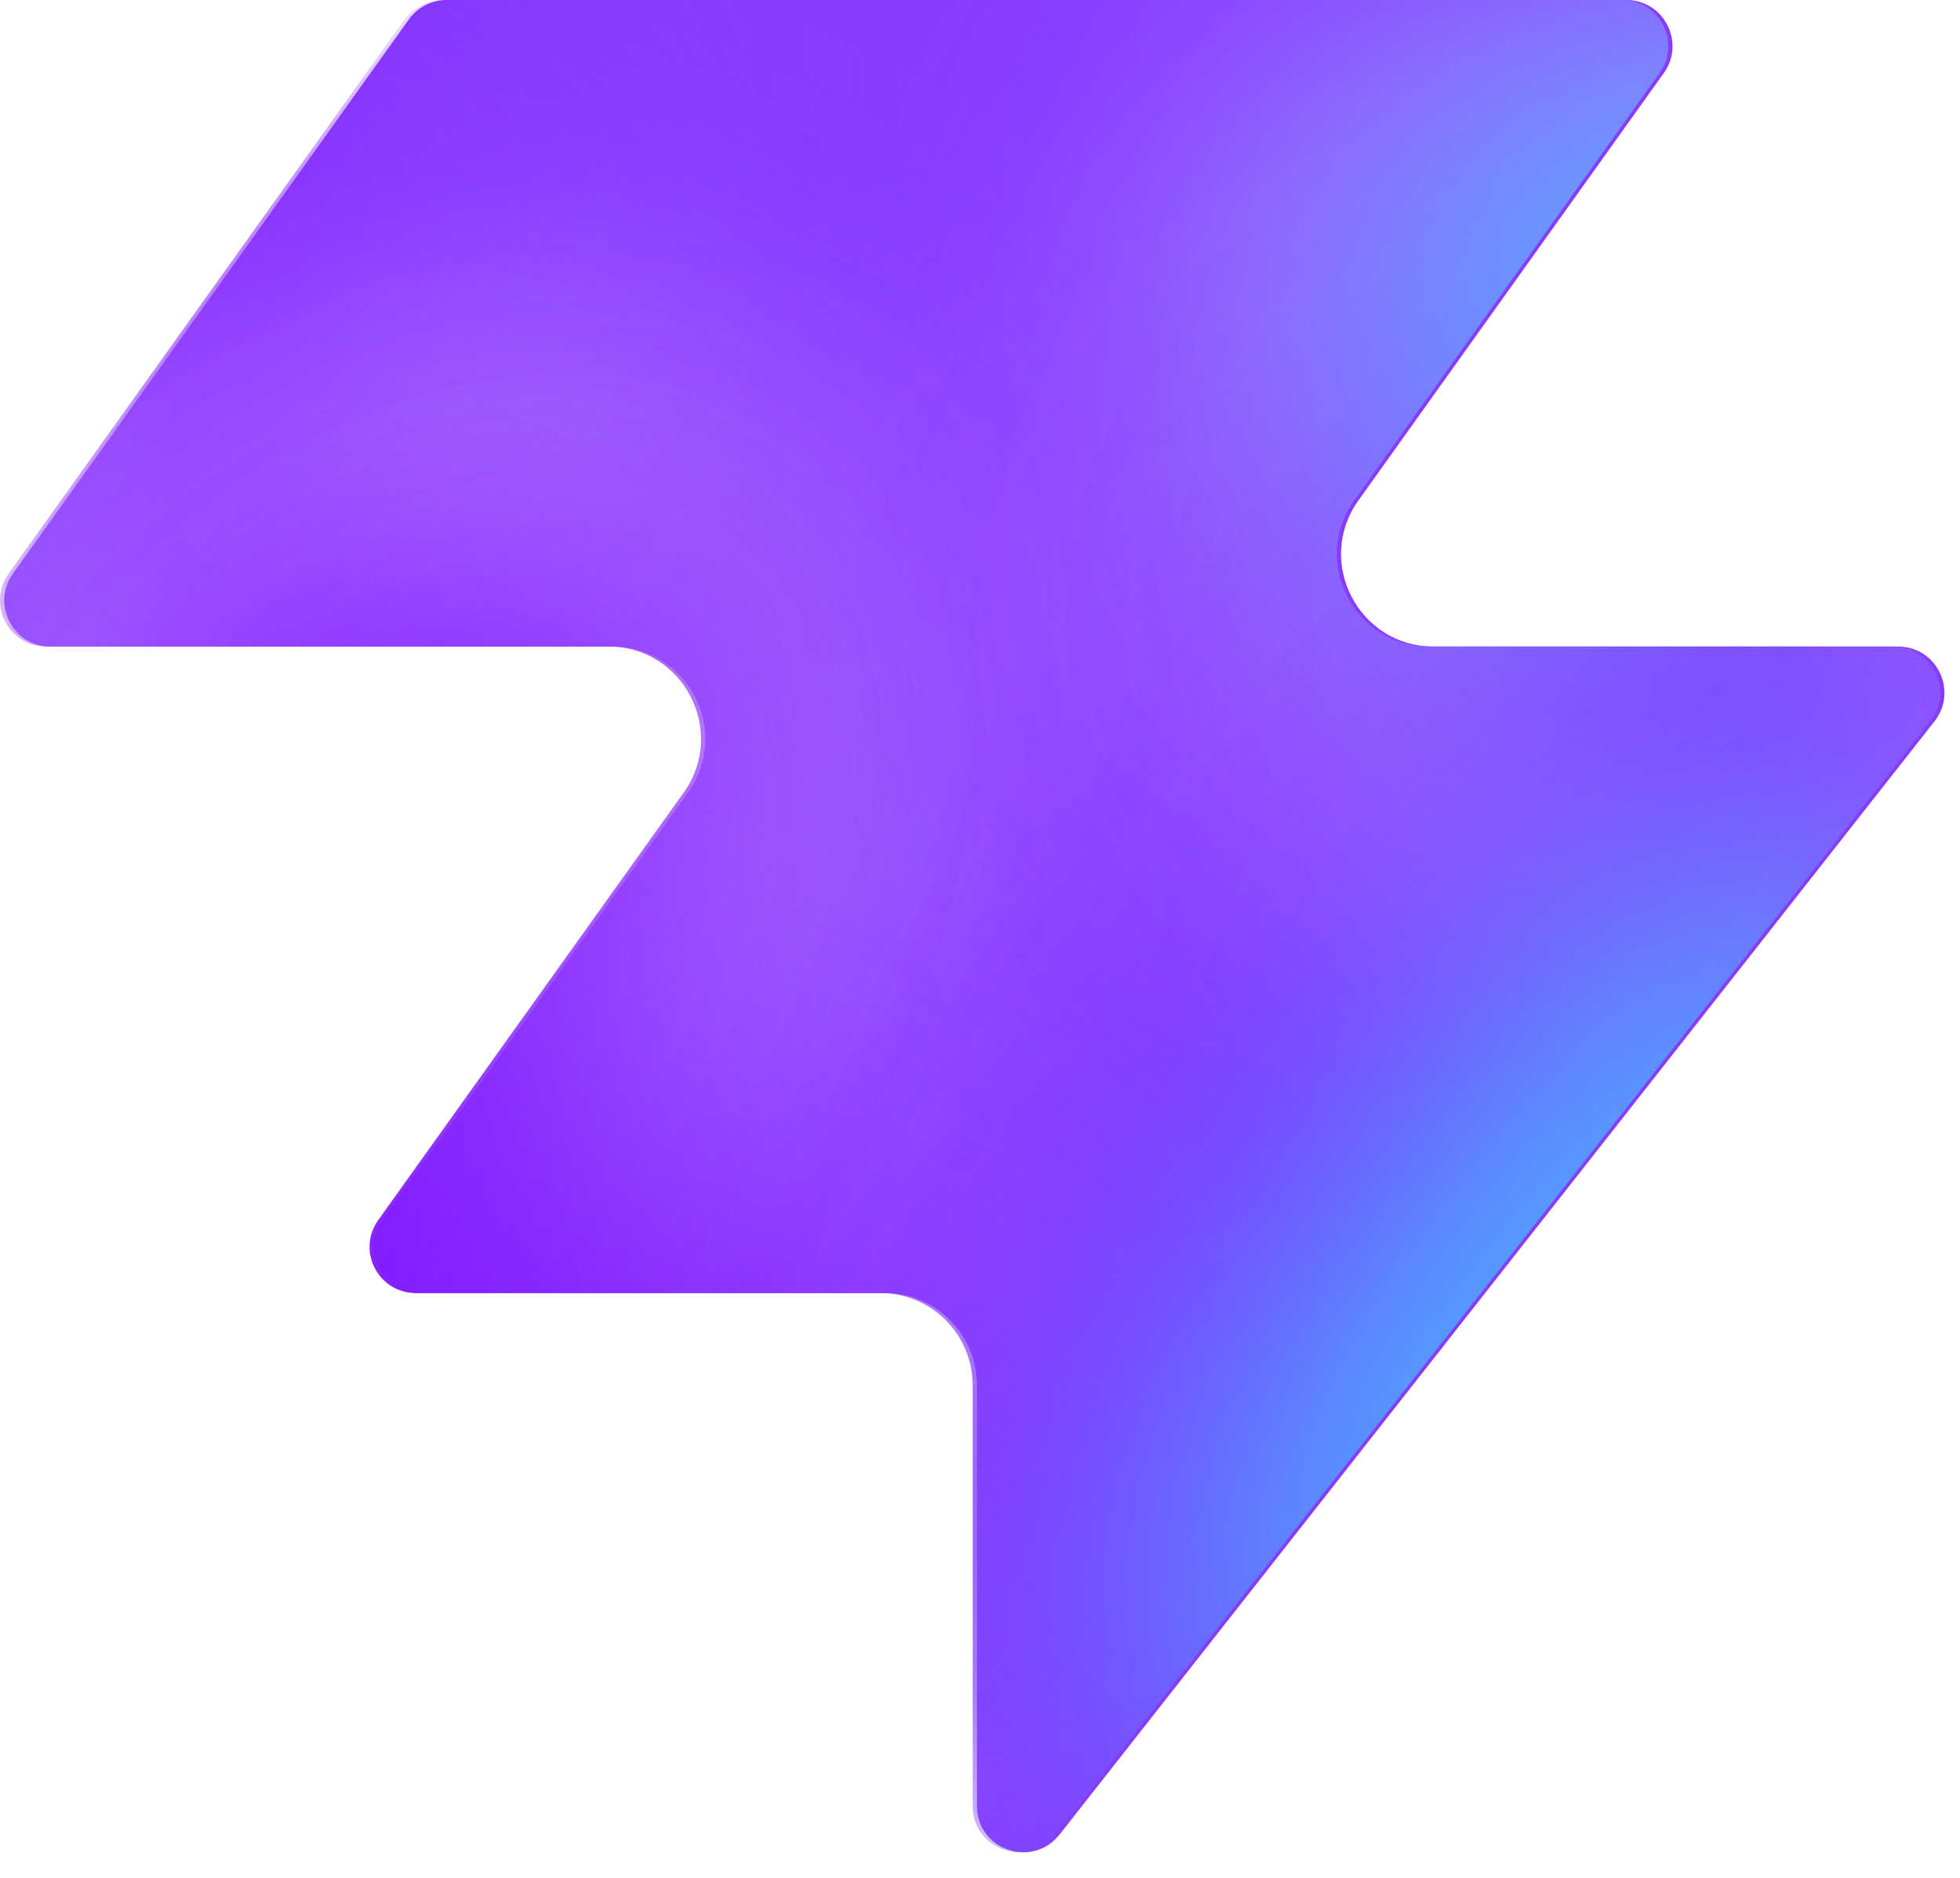
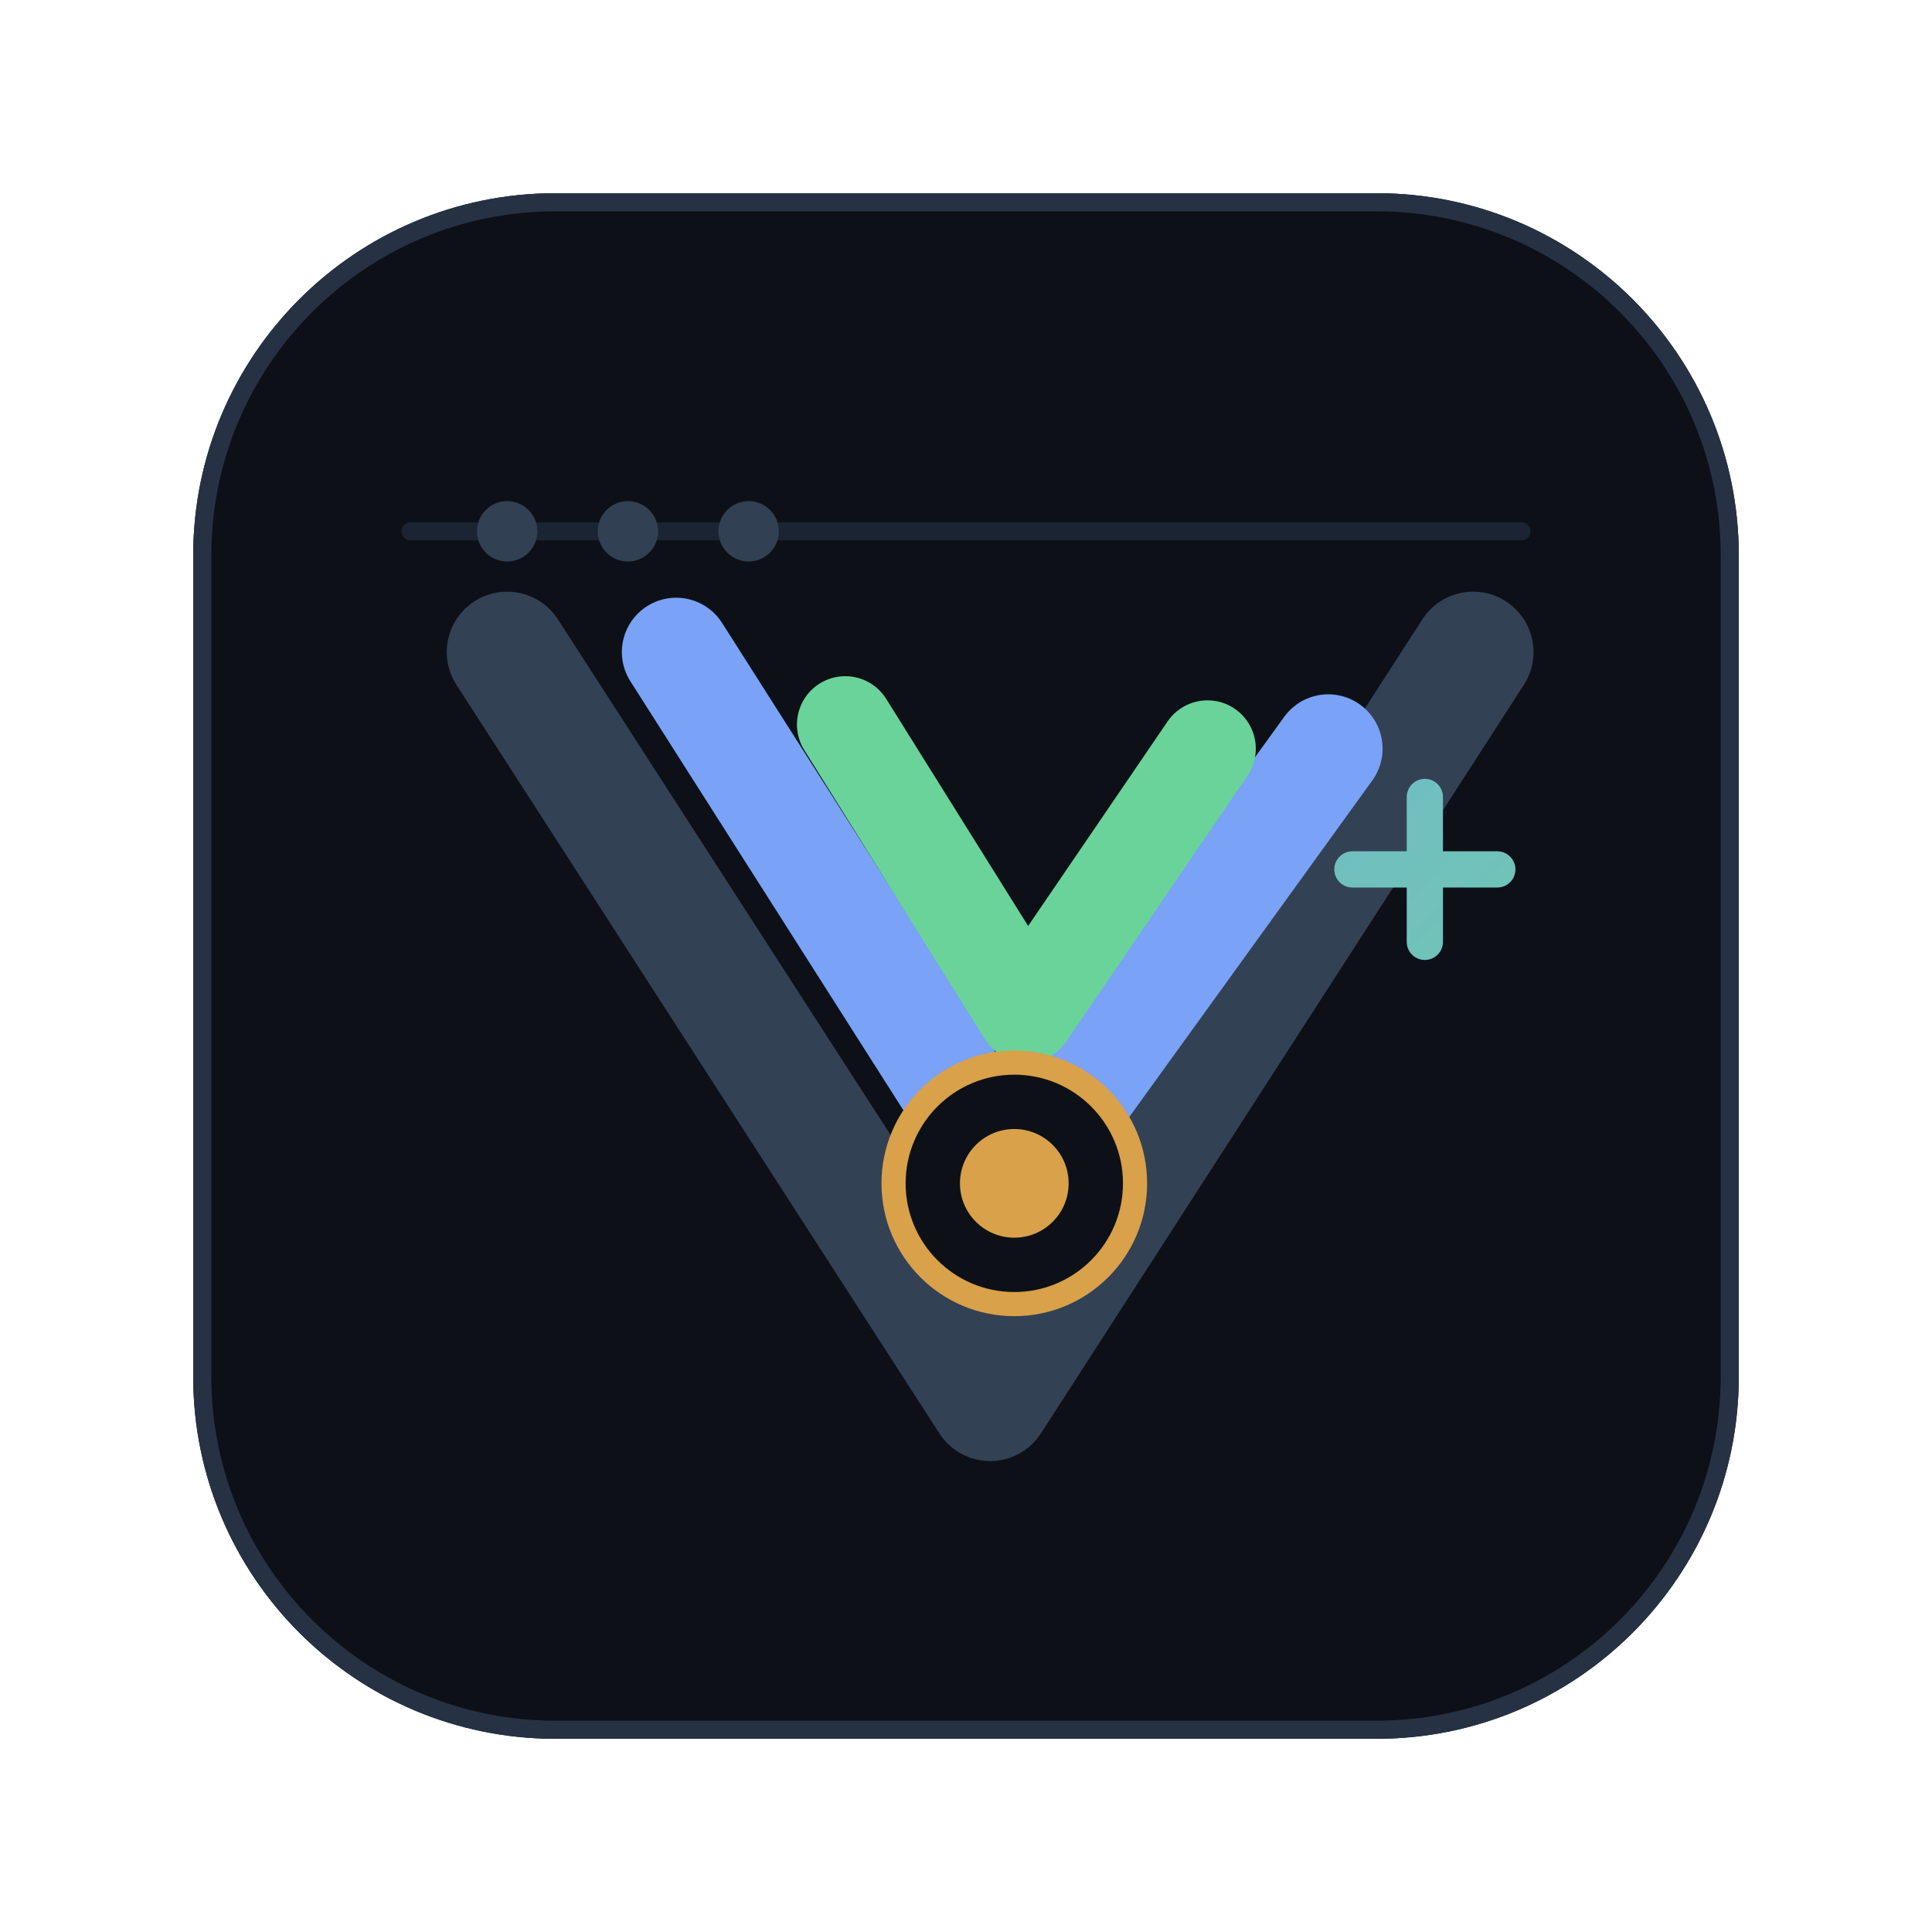
- <svg xmlns="http://www.w3.org/2000/svg" width="48" height="46" fill="none" viewBox="0 0 48 46">
-   <path fill="#863bff" d="M25.946 44.938c-.664.845-2.021.375-2.021-.698V33.937a2.26 2.26 0 0 0-2.262-2.262H10.287c-.92 0-1.456-1.04-.92-1.788l7.48-10.471c1.07-1.497 0-3.578-1.842-3.578H1.237c-.92 0-1.456-1.04-.92-1.788L10.013.474c.214-.297.556-.474.92-.474h28.894c.92 0 1.456 1.04.92 1.788l-7.48 10.471c-1.07 1.498 0 3.579 1.842 3.579h11.377c.943 0 1.473 1.088.89 1.83L25.947 44.94z" style="fill:#863bff;fill:color(display-p3 .525 .23 1);fill-opacity:1" />
-   <mask id="a" width="48" height="46" x="0" y="0" maskUnits="userSpaceOnUse" style="mask-type:alpha">
-     <path fill="#000" d="M25.842 44.938c-.664.844-2.021.375-2.021-.698V33.937a2.26 2.26 0 0 0-2.262-2.262H10.183c-.92 0-1.456-1.04-.92-1.788l7.48-10.471c1.07-1.498 0-3.579-1.842-3.579H1.133c-.92 0-1.456-1.04-.92-1.787L9.91.473c.214-.297.556-.474.92-.474h28.894c.92 0 1.456 1.04.92 1.788l-7.48 10.471c-1.07 1.498 0 3.578 1.842 3.578h11.377c.943 0 1.473 1.088.89 1.832L25.843 44.94z" style="fill:#000;fill-opacity:1" />
-   </mask>
-   <g mask="url(#a)">
-     <g filter="url(#b)">
-       <ellipse cx="5.508" cy="14.704" fill="#ede6ff" rx="5.508" ry="14.704" style="fill:#ede6ff;fill:color(display-p3 .927 .903 1);fill-opacity:1" transform="matrix(.00324 1 1 -.00324 -4.47 31.516)" />
-     </g>
-     <g filter="url(#c)">
-       <ellipse cx="10.399" cy="29.851" fill="#ede6ff" rx="10.399" ry="29.851" style="fill:#ede6ff;fill:color(display-p3 .927 .903 1);fill-opacity:1" transform="matrix(.00324 1 1 -.00324 -39.328 7.883)" />
-     </g>
-     <g filter="url(#d)">
-       <ellipse cx="5.508" cy="30.487" fill="#7e14ff" rx="5.508" ry="30.487" style="fill:#7e14ff;fill:color(display-p3 .492 .077 1);fill-opacity:1" transform="rotate(89.814 -25.913 -14.639)scale(1 -1)" />
-     </g>
-     <g filter="url(#e)">
-       <ellipse cx="5.508" cy="30.599" fill="#7e14ff" rx="5.508" ry="30.599" style="fill:#7e14ff;fill:color(display-p3 .492 .077 1);fill-opacity:1" transform="rotate(89.814 -32.644 -3.334)scale(1 -1)" />
-     </g>
-     <g filter="url(#f)">
-       <ellipse cx="5.508" cy="30.599" fill="#7e14ff" rx="5.508" ry="30.599" style="fill:#7e14ff;fill:color(display-p3 .492 .077 1);fill-opacity:1" transform="matrix(.00324 1 1 -.00324 -34.34 30.47)" />
-     </g>
-     <g filter="url(#g)">
-       <ellipse cx="14.072" cy="22.078" fill="#ede6ff" rx="14.072" ry="22.078" style="fill:#ede6ff;fill:color(display-p3 .927 .903 1);fill-opacity:1" transform="rotate(93.35 24.506 48.493)scale(-1 1)" />
-     </g>
-     <g filter="url(#h)">
-       <ellipse cx="3.47" cy="21.501" fill="#7e14ff" rx="3.47" ry="21.501" style="fill:#7e14ff;fill:color(display-p3 .492 .077 1);fill-opacity:1" transform="rotate(89.009 28.708 47.59)scale(-1 1)" />
-     </g>
-     <g filter="url(#i)">
-       <ellipse cx="3.47" cy="21.501" fill="#7e14ff" rx="3.47" ry="21.501" style="fill:#7e14ff;fill:color(display-p3 .492 .077 1);fill-opacity:1" transform="rotate(89.009 28.708 47.59)scale(-1 1)" />
-     </g>
-     <g filter="url(#j)">
-       <ellipse cx=".387" cy="8.972" fill="#7e14ff" rx="4.407" ry="29.108" style="fill:#7e14ff;fill:color(display-p3 .492 .077 1);fill-opacity:1" transform="rotate(39.51 .387 8.972)" />
-     </g>
-     <g filter="url(#k)">
-       <ellipse cx="47.523" cy="-6.092" fill="#7e14ff" rx="4.407" ry="29.108" style="fill:#7e14ff;fill:color(display-p3 .492 .077 1);fill-opacity:1" transform="rotate(37.892 47.523 -6.092)" />
-     </g>
-     <g filter="url(#l)">
-       <ellipse cx="41.412" cy="6.333" fill="#47bfff" rx="5.971" ry="9.665" style="fill:#47bfff;fill:color(display-p3 .28 .748 1);fill-opacity:1" transform="rotate(37.892 41.412 6.333)" />
-     </g>
-     <g filter="url(#m)">
-       <ellipse cx="-1.879" cy="38.332" fill="#7e14ff" rx="4.407" ry="29.108" style="fill:#7e14ff;fill:color(display-p3 .492 .077 1);fill-opacity:1" transform="rotate(37.892 -1.88 38.332)" />
-     </g>
-     <g filter="url(#n)">
-       <ellipse cx="-1.879" cy="38.332" fill="#7e14ff" rx="4.407" ry="29.108" style="fill:#7e14ff;fill:color(display-p3 .492 .077 1);fill-opacity:1" transform="rotate(37.892 -1.88 38.332)" />
-     </g>
-     <g filter="url(#o)">
-       <ellipse cx="35.651" cy="29.907" fill="#7e14ff" rx="4.407" ry="29.108" style="fill:#7e14ff;fill:color(display-p3 .492 .077 1);fill-opacity:1" transform="rotate(37.892 35.651 29.907)" />
-     </g>
-     <g filter="url(#p)">
-       <ellipse cx="38.418" cy="32.4" fill="#47bfff" rx="5.971" ry="15.297" style="fill:#47bfff;fill:color(display-p3 .28 .748 1);fill-opacity:1" transform="rotate(37.892 38.418 32.4)" />
-     </g>
-   </g>
+ <svg xmlns="http://www.w3.org/2000/svg" width="160" height="160" viewBox="0 0 160 160" fill="none">
  <defs>
-     <filter id="b" width="60.045" height="41.654" x="-19.77" y="16.149" color-interpolation-filters="sRGB" filterUnits="userSpaceOnUse">
-       <feFlood flood-opacity="0" result="BackgroundImageFix" />
-       <feBlend in="SourceGraphic" in2="BackgroundImageFix" result="shape" />
-       <feGaussianBlur result="effect1_foregroundBlur_2002_17158" stdDeviation="7.659" />
-     </filter>
-     <filter id="c" width="90.34" height="51.437" x="-54.613" y="-7.533" color-interpolation-filters="sRGB" filterUnits="userSpaceOnUse">
-       <feFlood flood-opacity="0" result="BackgroundImageFix" />
-       <feBlend in="SourceGraphic" in2="BackgroundImageFix" result="shape" />
-       <feGaussianBlur result="effect1_foregroundBlur_2002_17158" stdDeviation="7.659" />
-     </filter>
-     <filter id="d" width="79.355" height="29.4" x="-49.64" y="2.03" color-interpolation-filters="sRGB" filterUnits="userSpaceOnUse">
-       <feFlood flood-opacity="0" result="BackgroundImageFix" />
-       <feBlend in="SourceGraphic" in2="BackgroundImageFix" result="shape" />
-       <feGaussianBlur result="effect1_foregroundBlur_2002_17158" stdDeviation="4.596" />
-     </filter>
-     <filter id="e" width="79.579" height="29.4" x="-45.045" y="20.029" color-interpolation-filters="sRGB" filterUnits="userSpaceOnUse">
-       <feFlood flood-opacity="0" result="BackgroundImageFix" />
-       <feBlend in="SourceGraphic" in2="BackgroundImageFix" result="shape" />
-       <feGaussianBlur result="effect1_foregroundBlur_2002_17158" stdDeviation="4.596" />
-     </filter>
-     <filter id="f" width="79.579" height="29.4" x="-43.513" y="21.178" color-interpolation-filters="sRGB" filterUnits="userSpaceOnUse">
-       <feFlood flood-opacity="0" result="BackgroundImageFix" />
-       <feBlend in="SourceGraphic" in2="BackgroundImageFix" result="shape" />
-       <feGaussianBlur result="effect1_foregroundBlur_2002_17158" stdDeviation="4.596" />
-     </filter>
-     <filter id="g" width="74.749" height="58.852" x="15.756" y="-17.901" color-interpolation-filters="sRGB" filterUnits="userSpaceOnUse">
-       <feFlood flood-opacity="0" result="BackgroundImageFix" />
-       <feBlend in="SourceGraphic" in2="BackgroundImageFix" result="shape" />
-       <feGaussianBlur result="effect1_foregroundBlur_2002_17158" stdDeviation="7.659" />
-     </filter>
-     <filter id="h" width="61.377" height="25.362" x="23.548" y="2.284" color-interpolation-filters="sRGB" filterUnits="userSpaceOnUse">
-       <feFlood flood-opacity="0" result="BackgroundImageFix" />
-       <feBlend in="SourceGraphic" in2="BackgroundImageFix" result="shape" />
-       <feGaussianBlur result="effect1_foregroundBlur_2002_17158" stdDeviation="4.596" />
-     </filter>
-     <filter id="i" width="61.377" height="25.362" x="23.548" y="2.284" color-interpolation-filters="sRGB" filterUnits="userSpaceOnUse">
-       <feFlood flood-opacity="0" result="BackgroundImageFix" />
-       <feBlend in="SourceGraphic" in2="BackgroundImageFix" result="shape" />
-       <feGaussianBlur result="effect1_foregroundBlur_2002_17158" stdDeviation="4.596" />
-     </filter>
-     <filter id="j" width="56.045" height="63.649" x="-27.636" y="-22.853" color-interpolation-filters="sRGB" filterUnits="userSpaceOnUse">
-       <feFlood flood-opacity="0" result="BackgroundImageFix" />
-       <feBlend in="SourceGraphic" in2="BackgroundImageFix" result="shape" />
-       <feGaussianBlur result="effect1_foregroundBlur_2002_17158" stdDeviation="4.596" />
-     </filter>
-     <filter id="k" width="54.814" height="64.646" x="20.116" y="-38.415" color-interpolation-filters="sRGB" filterUnits="userSpaceOnUse">
-       <feFlood flood-opacity="0" result="BackgroundImageFix" />
-       <feBlend in="SourceGraphic" in2="BackgroundImageFix" result="shape" />
-       <feGaussianBlur result="effect1_foregroundBlur_2002_17158" stdDeviation="4.596" />
-     </filter>
-     <filter id="l" width="33.541" height="35.313" x="24.641" y="-11.323" color-interpolation-filters="sRGB" filterUnits="userSpaceOnUse">
-       <feFlood flood-opacity="0" result="BackgroundImageFix" />
-       <feBlend in="SourceGraphic" in2="BackgroundImageFix" result="shape" />
-       <feGaussianBlur result="effect1_foregroundBlur_2002_17158" stdDeviation="4.596" />
-     </filter>
-     <filter id="m" width="54.814" height="64.646" x="-29.286" y="6.009" color-interpolation-filters="sRGB" filterUnits="userSpaceOnUse">
-       <feFlood flood-opacity="0" result="BackgroundImageFix" />
-       <feBlend in="SourceGraphic" in2="BackgroundImageFix" result="shape" />
-       <feGaussianBlur result="effect1_foregroundBlur_2002_17158" stdDeviation="4.596" />
-     </filter>
-     <filter id="n" width="54.814" height="64.646" x="-29.286" y="6.009" color-interpolation-filters="sRGB" filterUnits="userSpaceOnUse">
-       <feFlood flood-opacity="0" result="BackgroundImageFix" />
-       <feBlend in="SourceGraphic" in2="BackgroundImageFix" result="shape" />
-       <feGaussianBlur result="effect1_foregroundBlur_2002_17158" stdDeviation="4.596" />
-     </filter>
-     <filter id="o" width="54.814" height="64.646" x="8.244" y="-2.416" color-interpolation-filters="sRGB" filterUnits="userSpaceOnUse">
-       <feFlood flood-opacity="0" result="BackgroundImageFix" />
-       <feBlend in="SourceGraphic" in2="BackgroundImageFix" result="shape" />
-       <feGaussianBlur result="effect1_foregroundBlur_2002_17158" stdDeviation="4.596" />
-     </filter>
-     <filter id="p" width="39.409" height="43.623" x="18.713" y="10.588" color-interpolation-filters="sRGB" filterUnits="userSpaceOnUse">
-       <feFlood flood-opacity="0" result="BackgroundImageFix" />
-       <feBlend in="SourceGraphic" in2="BackgroundImageFix" result="shape" />
-       <feGaussianBlur result="effect1_foregroundBlur_2002_17158" stdDeviation="4.596" />
-     </filter>
+     <linearGradient id="dvlGlow" x1="34" y1="28" x2="128" y2="132" gradientUnits="userSpaceOnUse">
+       <stop offset="0" stop-color="#7AA2F7" />
+       <stop offset="1" stop-color="#6AD39A" />
+     </linearGradient>
  </defs>
+   <rect x="16" y="16" width="128" height="128" rx="30" fill="#0D1117" />
+   <rect x="16.75" y="16.75" width="126.5" height="126.5" rx="29.25" stroke="#263244" stroke-width="1.5" />
+   <path d="M34 44H126" stroke="#1B2432" stroke-width="1.5" stroke-linecap="round" />
+   <circle cx="42" cy="44" r="2.5" fill="#314052" />
+   <circle cx="52" cy="44" r="2.5" fill="#314052" />
+   <circle cx="62" cy="44" r="2.5" fill="#314052" />
+   <path d="M42 54L82 116L122 54" stroke="#334155" stroke-width="10" stroke-linecap="round" stroke-linejoin="round" />
+   <path d="M56 54L84 98L110 62" stroke="#7AA2F7" stroke-width="9" stroke-linecap="round" stroke-linejoin="round" />
+   <path d="M70 60L85 84L100 62" stroke="#6AD39A" stroke-width="8" stroke-linecap="round" stroke-linejoin="round" />
+   <circle cx="84" cy="98" r="10" fill="#0D1117" stroke="#D8A14A" stroke-width="2" />
+   <circle cx="84" cy="98" r="4.5" fill="#D8A14A" />
+   <path d="M112 72H124" stroke="url(#dvlGlow)" stroke-width="3" stroke-linecap="round" />
+   <path d="M118 66V78" stroke="url(#dvlGlow)" stroke-width="3" stroke-linecap="round" />
</svg>
